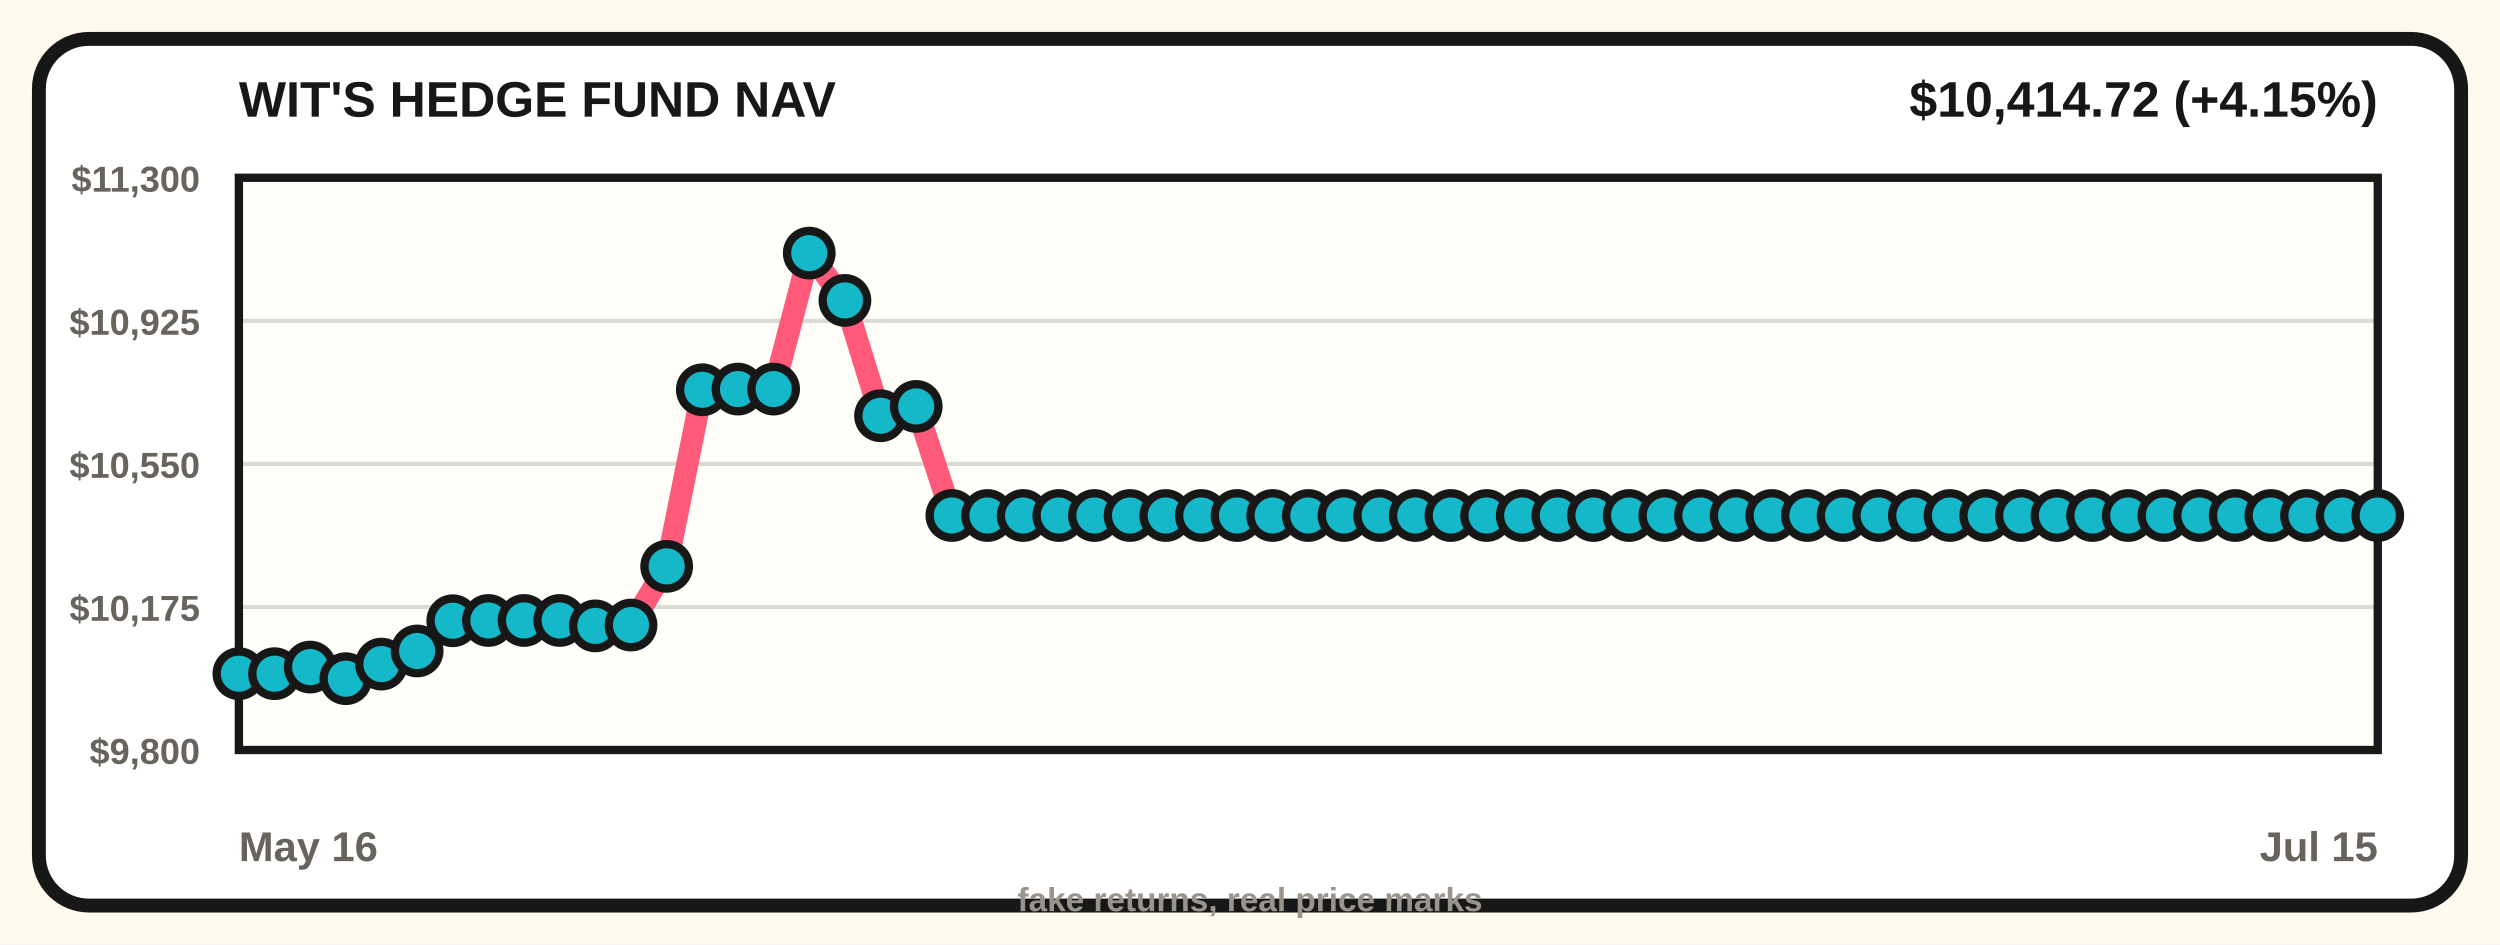
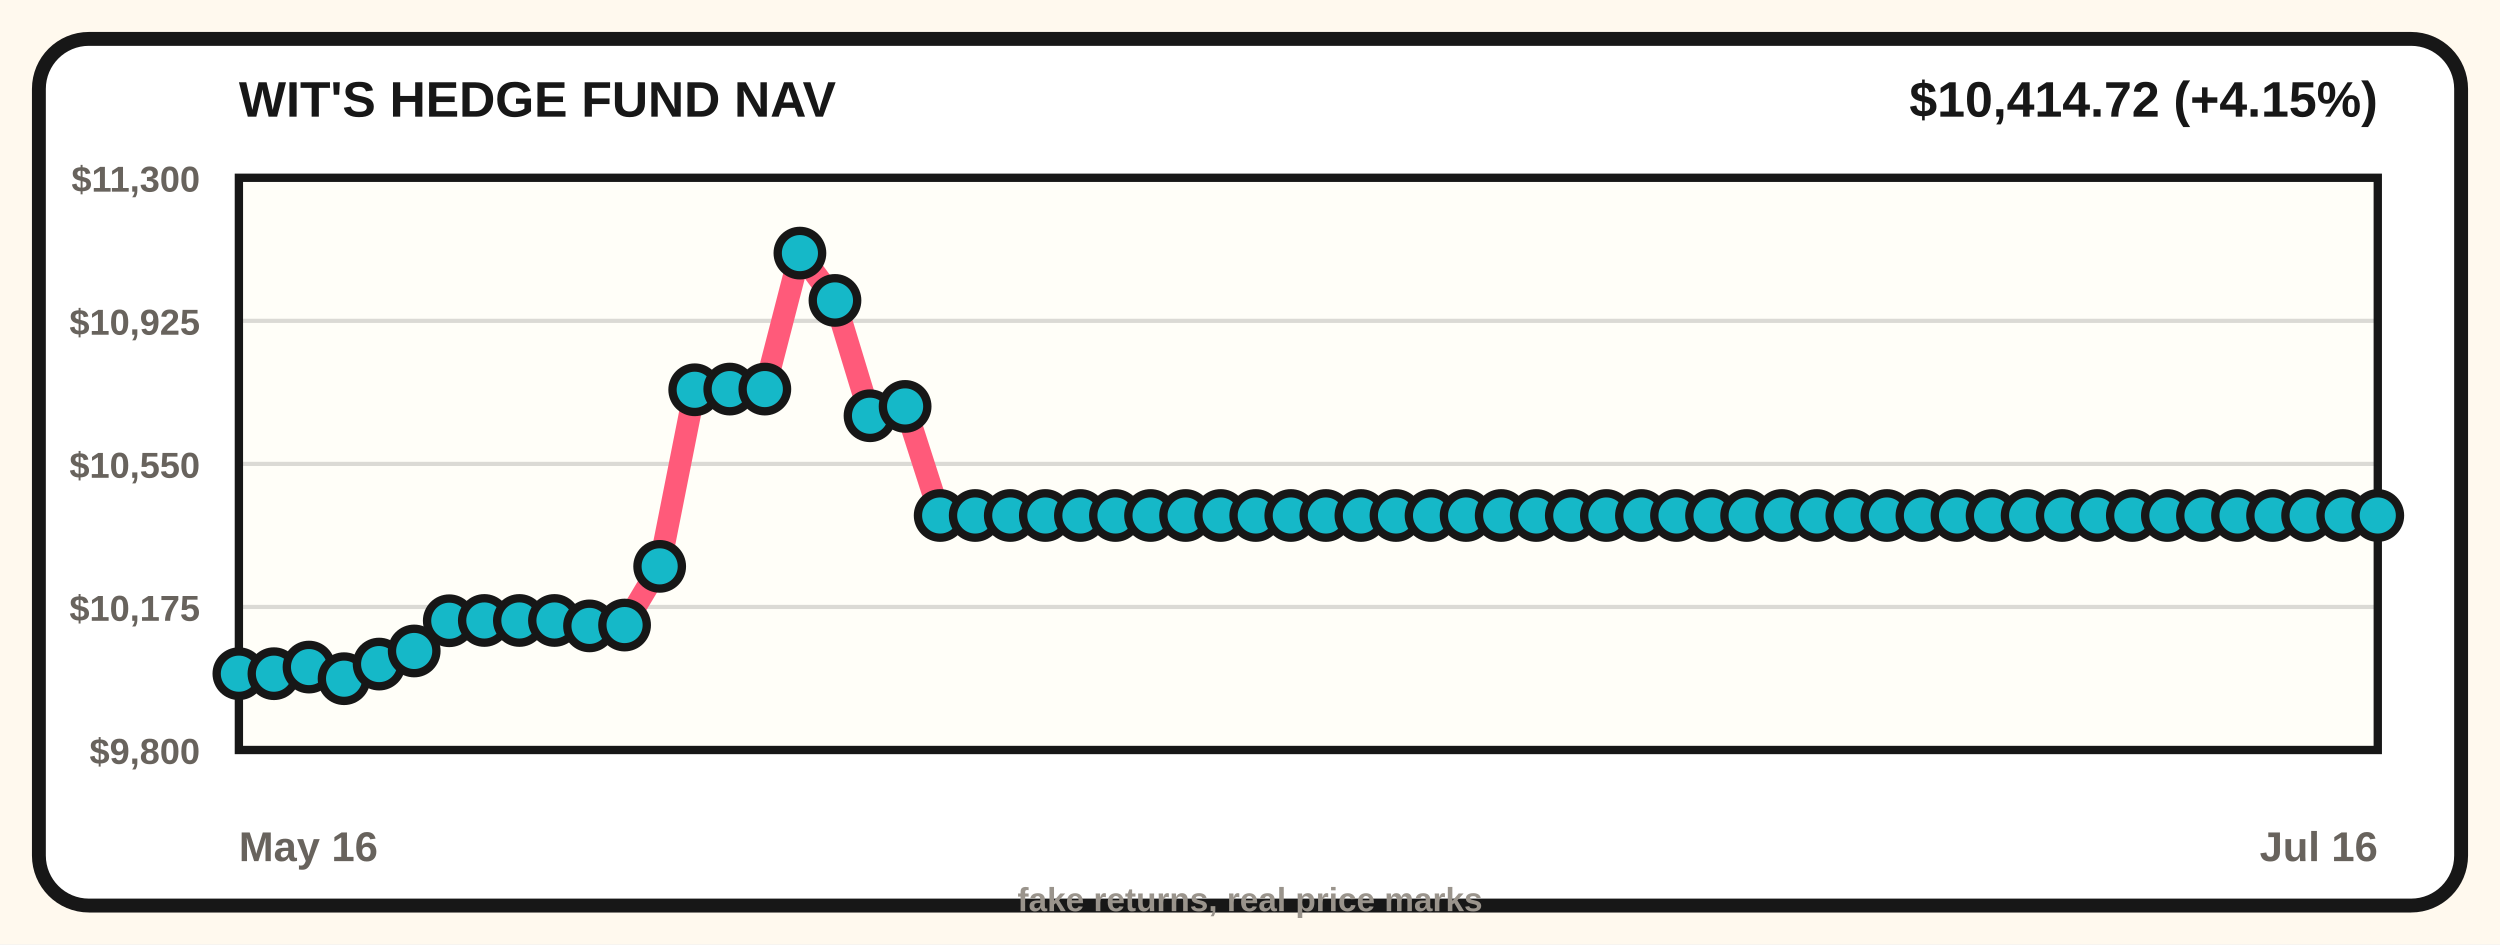
<svg xmlns="http://www.w3.org/2000/svg" width="900" height="340" viewBox="0 0 900 340" role="img" aria-label="Wit's Hedge Fund fake NAV chart">
  <rect width="900" height="340" fill="#fff9ee" />
  <rect x="14" y="14" width="872" height="312" rx="18" fill="#ffffff" stroke="#171717" stroke-width="5" />
  <rect x="86" y="64" width="770" height="206" fill="#fffef8" stroke="#171717" stroke-width="3" />
  <line x1="86" y1="270" x2="856" y2="270" stroke="#171717" stroke-width="1.5" opacity="0.16" />
  <text x="72" y="275" text-anchor="end" font-family="Arial, sans-serif" font-size="13" font-weight="800" fill="#68635d">$9,800</text>
  <line x1="86" y1="218.5" x2="856" y2="218.5" stroke="#171717" stroke-width="1.5" opacity="0.16" />
  <text x="72" y="223.5" text-anchor="end" font-family="Arial, sans-serif" font-size="13" font-weight="800" fill="#68635d">$10,175</text>
  <line x1="86" y1="167" x2="856" y2="167" stroke="#171717" stroke-width="1.5" opacity="0.16" />
  <text x="72" y="172" text-anchor="end" font-family="Arial, sans-serif" font-size="13" font-weight="800" fill="#68635d">$10,550</text>
  <line x1="86" y1="115.5" x2="856" y2="115.5" stroke="#171717" stroke-width="1.5" opacity="0.16" />
  <text x="72" y="120.5" text-anchor="end" font-family="Arial, sans-serif" font-size="13" font-weight="800" fill="#68635d">$10,925</text>
  <line x1="86" y1="64" x2="856" y2="64" stroke="#171717" stroke-width="1.5" opacity="0.16" />
  <text x="72" y="69" text-anchor="end" font-family="Arial, sans-serif" font-size="13" font-weight="800" fill="#68635d">$11,300</text>
-   <polyline points="86,242.53 98.83,242.53 111.67,240.15 124.5,244.33 137.33,239.07 150.17,234.35 163,223.47 175.83,223.37 188.67,223.37 201.5,223.37 214.33,225.32 227.17,225.02 240,203.89 252.83,140.32 265.67,140.07 278.5,140.07 291.33,91.12 304.17,108.15 317,149.67 329.83,146.31 342.67,185.58 355.5,185.58 368.33,185.58 381.17,185.58 394,185.58 406.83,185.58 419.67,185.58 432.5,185.58 445.33,185.58 458.17,185.58 471,185.58 483.83,185.58 496.67,185.58 509.5,185.58 522.33,185.58 535.17,185.58 548,185.58 560.83,185.58 573.67,185.58 586.5,185.58 599.33,185.58 612.17,185.58 625,185.58 637.83,185.58 650.67,185.58 663.5,185.58 676.33,185.58 689.17,185.58 702,185.58 714.83,185.58 727.67,185.58 740.5,185.58 753.33,185.58 766.17,185.58 779,185.58 791.83,185.58 804.67,185.58 817.5,185.58 830.33,185.58 843.17,185.58 856,185.58" fill="none" stroke="#ff5a7a" stroke-width="8" stroke-linecap="round" stroke-linejoin="round" />
+   <polyline points="86,242.53 98.62,242.53 111.25,240.15 123.87,244.33 136.49,239.07 149.11,234.35 161.74,223.47 174.36,223.37 186.98,223.37 199.61,223.37 212.23,225.32 224.85,225.02 237.48,203.89 250.1,140.32 262.72,140.07 275.34,140.07 287.97,91.12 300.59,108.15 313.21,149.67 325.84,146.31 338.46,185.58 351.08,185.58 363.7,185.58 376.33,185.58 388.95,185.58 401.57,185.58 414.2,185.58 426.82,185.58 439.44,185.58 452.07,185.58 464.69,185.58 477.31,185.58 489.93,185.58 502.56,185.58 515.18,185.58 527.8,185.58 540.43,185.58 553.05,185.58 565.67,185.58 578.3,185.58 590.92,185.58 603.54,185.58 616.16,185.58 628.79,185.58 641.41,185.58 654.03,185.58 666.66,185.58 679.28,185.58 691.9,185.58 704.52,185.58 717.15,185.58 729.77,185.58 742.39,185.58 755.02,185.58 767.64,185.58 780.26,185.58 792.89,185.58 805.51,185.58 818.13,185.58 830.75,185.58 843.38,185.58 856,185.58" fill="none" stroke="#ff5a7a" stroke-width="8" stroke-linecap="round" stroke-linejoin="round" />
  <circle cx="86" cy="242.53" r="8" fill="#15b8c8" stroke="#171717" stroke-width="3" />
-   <circle cx="98.83" cy="242.53" r="8" fill="#15b8c8" stroke="#171717" stroke-width="3" />
-   <circle cx="111.67" cy="240.15" r="8" fill="#15b8c8" stroke="#171717" stroke-width="3" />
-   <circle cx="124.5" cy="244.33" r="8" fill="#15b8c8" stroke="#171717" stroke-width="3" />
-   <circle cx="137.33" cy="239.07" r="8" fill="#15b8c8" stroke="#171717" stroke-width="3" />
-   <circle cx="150.17" cy="234.35" r="8" fill="#15b8c8" stroke="#171717" stroke-width="3" />
-   <circle cx="163" cy="223.47" r="8" fill="#15b8c8" stroke="#171717" stroke-width="3" />
-   <circle cx="175.83" cy="223.37" r="8" fill="#15b8c8" stroke="#171717" stroke-width="3" />
-   <circle cx="188.67" cy="223.37" r="8" fill="#15b8c8" stroke="#171717" stroke-width="3" />
-   <circle cx="201.5" cy="223.37" r="8" fill="#15b8c8" stroke="#171717" stroke-width="3" />
-   <circle cx="214.33" cy="225.32" r="8" fill="#15b8c8" stroke="#171717" stroke-width="3" />
-   <circle cx="227.17" cy="225.02" r="8" fill="#15b8c8" stroke="#171717" stroke-width="3" />
-   <circle cx="240" cy="203.89" r="8" fill="#15b8c8" stroke="#171717" stroke-width="3" />
-   <circle cx="252.83" cy="140.32" r="8" fill="#15b8c8" stroke="#171717" stroke-width="3" />
-   <circle cx="265.67" cy="140.07" r="8" fill="#15b8c8" stroke="#171717" stroke-width="3" />
-   <circle cx="278.5" cy="140.07" r="8" fill="#15b8c8" stroke="#171717" stroke-width="3" />
-   <circle cx="291.33" cy="91.12" r="8" fill="#15b8c8" stroke="#171717" stroke-width="3" />
-   <circle cx="304.17" cy="108.15" r="8" fill="#15b8c8" stroke="#171717" stroke-width="3" />
-   <circle cx="317" cy="149.67" r="8" fill="#15b8c8" stroke="#171717" stroke-width="3" />
-   <circle cx="329.83" cy="146.31" r="8" fill="#15b8c8" stroke="#171717" stroke-width="3" />
-   <circle cx="342.67" cy="185.58" r="8" fill="#15b8c8" stroke="#171717" stroke-width="3" />
-   <circle cx="355.5" cy="185.58" r="8" fill="#15b8c8" stroke="#171717" stroke-width="3" />
-   <circle cx="368.33" cy="185.58" r="8" fill="#15b8c8" stroke="#171717" stroke-width="3" />
-   <circle cx="381.17" cy="185.58" r="8" fill="#15b8c8" stroke="#171717" stroke-width="3" />
-   <circle cx="394" cy="185.58" r="8" fill="#15b8c8" stroke="#171717" stroke-width="3" />
-   <circle cx="406.83" cy="185.58" r="8" fill="#15b8c8" stroke="#171717" stroke-width="3" />
-   <circle cx="419.67" cy="185.58" r="8" fill="#15b8c8" stroke="#171717" stroke-width="3" />
-   <circle cx="432.5" cy="185.58" r="8" fill="#15b8c8" stroke="#171717" stroke-width="3" />
-   <circle cx="445.33" cy="185.58" r="8" fill="#15b8c8" stroke="#171717" stroke-width="3" />
-   <circle cx="458.17" cy="185.58" r="8" fill="#15b8c8" stroke="#171717" stroke-width="3" />
-   <circle cx="471" cy="185.58" r="8" fill="#15b8c8" stroke="#171717" stroke-width="3" />
-   <circle cx="483.83" cy="185.58" r="8" fill="#15b8c8" stroke="#171717" stroke-width="3" />
-   <circle cx="496.67" cy="185.58" r="8" fill="#15b8c8" stroke="#171717" stroke-width="3" />
-   <circle cx="509.5" cy="185.58" r="8" fill="#15b8c8" stroke="#171717" stroke-width="3" />
-   <circle cx="522.33" cy="185.58" r="8" fill="#15b8c8" stroke="#171717" stroke-width="3" />
-   <circle cx="535.17" cy="185.58" r="8" fill="#15b8c8" stroke="#171717" stroke-width="3" />
-   <circle cx="548" cy="185.58" r="8" fill="#15b8c8" stroke="#171717" stroke-width="3" />
-   <circle cx="560.83" cy="185.58" r="8" fill="#15b8c8" stroke="#171717" stroke-width="3" />
-   <circle cx="573.67" cy="185.58" r="8" fill="#15b8c8" stroke="#171717" stroke-width="3" />
-   <circle cx="586.5" cy="185.58" r="8" fill="#15b8c8" stroke="#171717" stroke-width="3" />
-   <circle cx="599.33" cy="185.58" r="8" fill="#15b8c8" stroke="#171717" stroke-width="3" />
-   <circle cx="612.17" cy="185.58" r="8" fill="#15b8c8" stroke="#171717" stroke-width="3" />
-   <circle cx="625" cy="185.58" r="8" fill="#15b8c8" stroke="#171717" stroke-width="3" />
-   <circle cx="637.83" cy="185.58" r="8" fill="#15b8c8" stroke="#171717" stroke-width="3" />
-   <circle cx="650.67" cy="185.58" r="8" fill="#15b8c8" stroke="#171717" stroke-width="3" />
-   <circle cx="663.5" cy="185.58" r="8" fill="#15b8c8" stroke="#171717" stroke-width="3" />
-   <circle cx="676.33" cy="185.58" r="8" fill="#15b8c8" stroke="#171717" stroke-width="3" />
-   <circle cx="689.17" cy="185.58" r="8" fill="#15b8c8" stroke="#171717" stroke-width="3" />
-   <circle cx="702" cy="185.58" r="8" fill="#15b8c8" stroke="#171717" stroke-width="3" />
-   <circle cx="714.83" cy="185.58" r="8" fill="#15b8c8" stroke="#171717" stroke-width="3" />
-   <circle cx="727.67" cy="185.58" r="8" fill="#15b8c8" stroke="#171717" stroke-width="3" />
-   <circle cx="740.5" cy="185.58" r="8" fill="#15b8c8" stroke="#171717" stroke-width="3" />
-   <circle cx="753.33" cy="185.58" r="8" fill="#15b8c8" stroke="#171717" stroke-width="3" />
-   <circle cx="766.17" cy="185.58" r="8" fill="#15b8c8" stroke="#171717" stroke-width="3" />
-   <circle cx="779" cy="185.58" r="8" fill="#15b8c8" stroke="#171717" stroke-width="3" />
-   <circle cx="791.83" cy="185.58" r="8" fill="#15b8c8" stroke="#171717" stroke-width="3" />
-   <circle cx="804.67" cy="185.58" r="8" fill="#15b8c8" stroke="#171717" stroke-width="3" />
-   <circle cx="817.5" cy="185.58" r="8" fill="#15b8c8" stroke="#171717" stroke-width="3" />
-   <circle cx="830.33" cy="185.58" r="8" fill="#15b8c8" stroke="#171717" stroke-width="3" />
-   <circle cx="843.17" cy="185.58" r="8" fill="#15b8c8" stroke="#171717" stroke-width="3" />
+   <circle cx="98.62" cy="242.53" r="8" fill="#15b8c8" stroke="#171717" stroke-width="3" />
+   <circle cx="111.25" cy="240.15" r="8" fill="#15b8c8" stroke="#171717" stroke-width="3" />
+   <circle cx="123.87" cy="244.33" r="8" fill="#15b8c8" stroke="#171717" stroke-width="3" />
+   <circle cx="136.49" cy="239.07" r="8" fill="#15b8c8" stroke="#171717" stroke-width="3" />
+   <circle cx="149.11" cy="234.35" r="8" fill="#15b8c8" stroke="#171717" stroke-width="3" />
+   <circle cx="161.74" cy="223.47" r="8" fill="#15b8c8" stroke="#171717" stroke-width="3" />
+   <circle cx="174.36" cy="223.37" r="8" fill="#15b8c8" stroke="#171717" stroke-width="3" />
+   <circle cx="186.98" cy="223.37" r="8" fill="#15b8c8" stroke="#171717" stroke-width="3" />
+   <circle cx="199.61" cy="223.37" r="8" fill="#15b8c8" stroke="#171717" stroke-width="3" />
+   <circle cx="212.23" cy="225.32" r="8" fill="#15b8c8" stroke="#171717" stroke-width="3" />
+   <circle cx="224.85" cy="225.02" r="8" fill="#15b8c8" stroke="#171717" stroke-width="3" />
+   <circle cx="237.48" cy="203.89" r="8" fill="#15b8c8" stroke="#171717" stroke-width="3" />
+   <circle cx="250.1" cy="140.32" r="8" fill="#15b8c8" stroke="#171717" stroke-width="3" />
+   <circle cx="262.72" cy="140.07" r="8" fill="#15b8c8" stroke="#171717" stroke-width="3" />
+   <circle cx="275.34" cy="140.07" r="8" fill="#15b8c8" stroke="#171717" stroke-width="3" />
+   <circle cx="287.97" cy="91.12" r="8" fill="#15b8c8" stroke="#171717" stroke-width="3" />
+   <circle cx="300.59" cy="108.15" r="8" fill="#15b8c8" stroke="#171717" stroke-width="3" />
+   <circle cx="313.21" cy="149.67" r="8" fill="#15b8c8" stroke="#171717" stroke-width="3" />
+   <circle cx="325.84" cy="146.31" r="8" fill="#15b8c8" stroke="#171717" stroke-width="3" />
+   <circle cx="338.46" cy="185.58" r="8" fill="#15b8c8" stroke="#171717" stroke-width="3" />
+   <circle cx="351.08" cy="185.58" r="8" fill="#15b8c8" stroke="#171717" stroke-width="3" />
+   <circle cx="363.7" cy="185.58" r="8" fill="#15b8c8" stroke="#171717" stroke-width="3" />
+   <circle cx="376.33" cy="185.58" r="8" fill="#15b8c8" stroke="#171717" stroke-width="3" />
+   <circle cx="388.95" cy="185.58" r="8" fill="#15b8c8" stroke="#171717" stroke-width="3" />
+   <circle cx="401.57" cy="185.58" r="8" fill="#15b8c8" stroke="#171717" stroke-width="3" />
+   <circle cx="414.2" cy="185.58" r="8" fill="#15b8c8" stroke="#171717" stroke-width="3" />
+   <circle cx="426.82" cy="185.58" r="8" fill="#15b8c8" stroke="#171717" stroke-width="3" />
+   <circle cx="439.44" cy="185.58" r="8" fill="#15b8c8" stroke="#171717" stroke-width="3" />
+   <circle cx="452.07" cy="185.58" r="8" fill="#15b8c8" stroke="#171717" stroke-width="3" />
+   <circle cx="464.69" cy="185.58" r="8" fill="#15b8c8" stroke="#171717" stroke-width="3" />
+   <circle cx="477.31" cy="185.58" r="8" fill="#15b8c8" stroke="#171717" stroke-width="3" />
+   <circle cx="489.93" cy="185.58" r="8" fill="#15b8c8" stroke="#171717" stroke-width="3" />
+   <circle cx="502.56" cy="185.58" r="8" fill="#15b8c8" stroke="#171717" stroke-width="3" />
+   <circle cx="515.18" cy="185.58" r="8" fill="#15b8c8" stroke="#171717" stroke-width="3" />
+   <circle cx="527.8" cy="185.58" r="8" fill="#15b8c8" stroke="#171717" stroke-width="3" />
+   <circle cx="540.43" cy="185.58" r="8" fill="#15b8c8" stroke="#171717" stroke-width="3" />
+   <circle cx="553.05" cy="185.58" r="8" fill="#15b8c8" stroke="#171717" stroke-width="3" />
+   <circle cx="565.67" cy="185.58" r="8" fill="#15b8c8" stroke="#171717" stroke-width="3" />
+   <circle cx="578.3" cy="185.58" r="8" fill="#15b8c8" stroke="#171717" stroke-width="3" />
+   <circle cx="590.92" cy="185.58" r="8" fill="#15b8c8" stroke="#171717" stroke-width="3" />
+   <circle cx="603.54" cy="185.58" r="8" fill="#15b8c8" stroke="#171717" stroke-width="3" />
+   <circle cx="616.16" cy="185.58" r="8" fill="#15b8c8" stroke="#171717" stroke-width="3" />
+   <circle cx="628.79" cy="185.58" r="8" fill="#15b8c8" stroke="#171717" stroke-width="3" />
+   <circle cx="641.41" cy="185.58" r="8" fill="#15b8c8" stroke="#171717" stroke-width="3" />
+   <circle cx="654.03" cy="185.58" r="8" fill="#15b8c8" stroke="#171717" stroke-width="3" />
+   <circle cx="666.66" cy="185.58" r="8" fill="#15b8c8" stroke="#171717" stroke-width="3" />
+   <circle cx="679.28" cy="185.58" r="8" fill="#15b8c8" stroke="#171717" stroke-width="3" />
+   <circle cx="691.9" cy="185.58" r="8" fill="#15b8c8" stroke="#171717" stroke-width="3" />
+   <circle cx="704.52" cy="185.58" r="8" fill="#15b8c8" stroke="#171717" stroke-width="3" />
+   <circle cx="717.15" cy="185.58" r="8" fill="#15b8c8" stroke="#171717" stroke-width="3" />
+   <circle cx="729.77" cy="185.58" r="8" fill="#15b8c8" stroke="#171717" stroke-width="3" />
+   <circle cx="742.39" cy="185.58" r="8" fill="#15b8c8" stroke="#171717" stroke-width="3" />
+   <circle cx="755.02" cy="185.58" r="8" fill="#15b8c8" stroke="#171717" stroke-width="3" />
+   <circle cx="767.64" cy="185.58" r="8" fill="#15b8c8" stroke="#171717" stroke-width="3" />
+   <circle cx="780.26" cy="185.58" r="8" fill="#15b8c8" stroke="#171717" stroke-width="3" />
+   <circle cx="792.89" cy="185.58" r="8" fill="#15b8c8" stroke="#171717" stroke-width="3" />
+   <circle cx="805.51" cy="185.58" r="8" fill="#15b8c8" stroke="#171717" stroke-width="3" />
+   <circle cx="818.13" cy="185.58" r="8" fill="#15b8c8" stroke="#171717" stroke-width="3" />
+   <circle cx="830.75" cy="185.58" r="8" fill="#15b8c8" stroke="#171717" stroke-width="3" />
+   <circle cx="843.38" cy="185.58" r="8" fill="#15b8c8" stroke="#171717" stroke-width="3" />
  <circle cx="856" cy="185.58" r="8" fill="#15b8c8" stroke="#171717" stroke-width="3" />
  <text x="86" y="42" font-family="Arial, sans-serif" font-size="18" font-weight="900" fill="#171717">WIT'S HEDGE FUND NAV</text>
  <text x="856" y="42" text-anchor="end" font-family="Arial, sans-serif" font-size="18" font-weight="900" fill="#171717">$10,414.72 (+4.15%)</text>
  <text x="86" y="310" text-anchor="start" font-family="Arial, sans-serif" font-size="15" font-weight="900" fill="#68635d">May 16</text>
-   <text x="856" y="310" text-anchor="end" font-family="Arial, sans-serif" font-size="15" font-weight="900" fill="#68635d">Jul 15</text>
+   <text x="856" y="310" text-anchor="end" font-family="Arial, sans-serif" font-size="15" font-weight="900" fill="#68635d">Jul 16</text>
  <text x="450" y="328" text-anchor="middle" font-family="Arial, sans-serif" font-size="12" font-weight="800" fill="#9a948c">fake returns, real price marks</text>
</svg>
